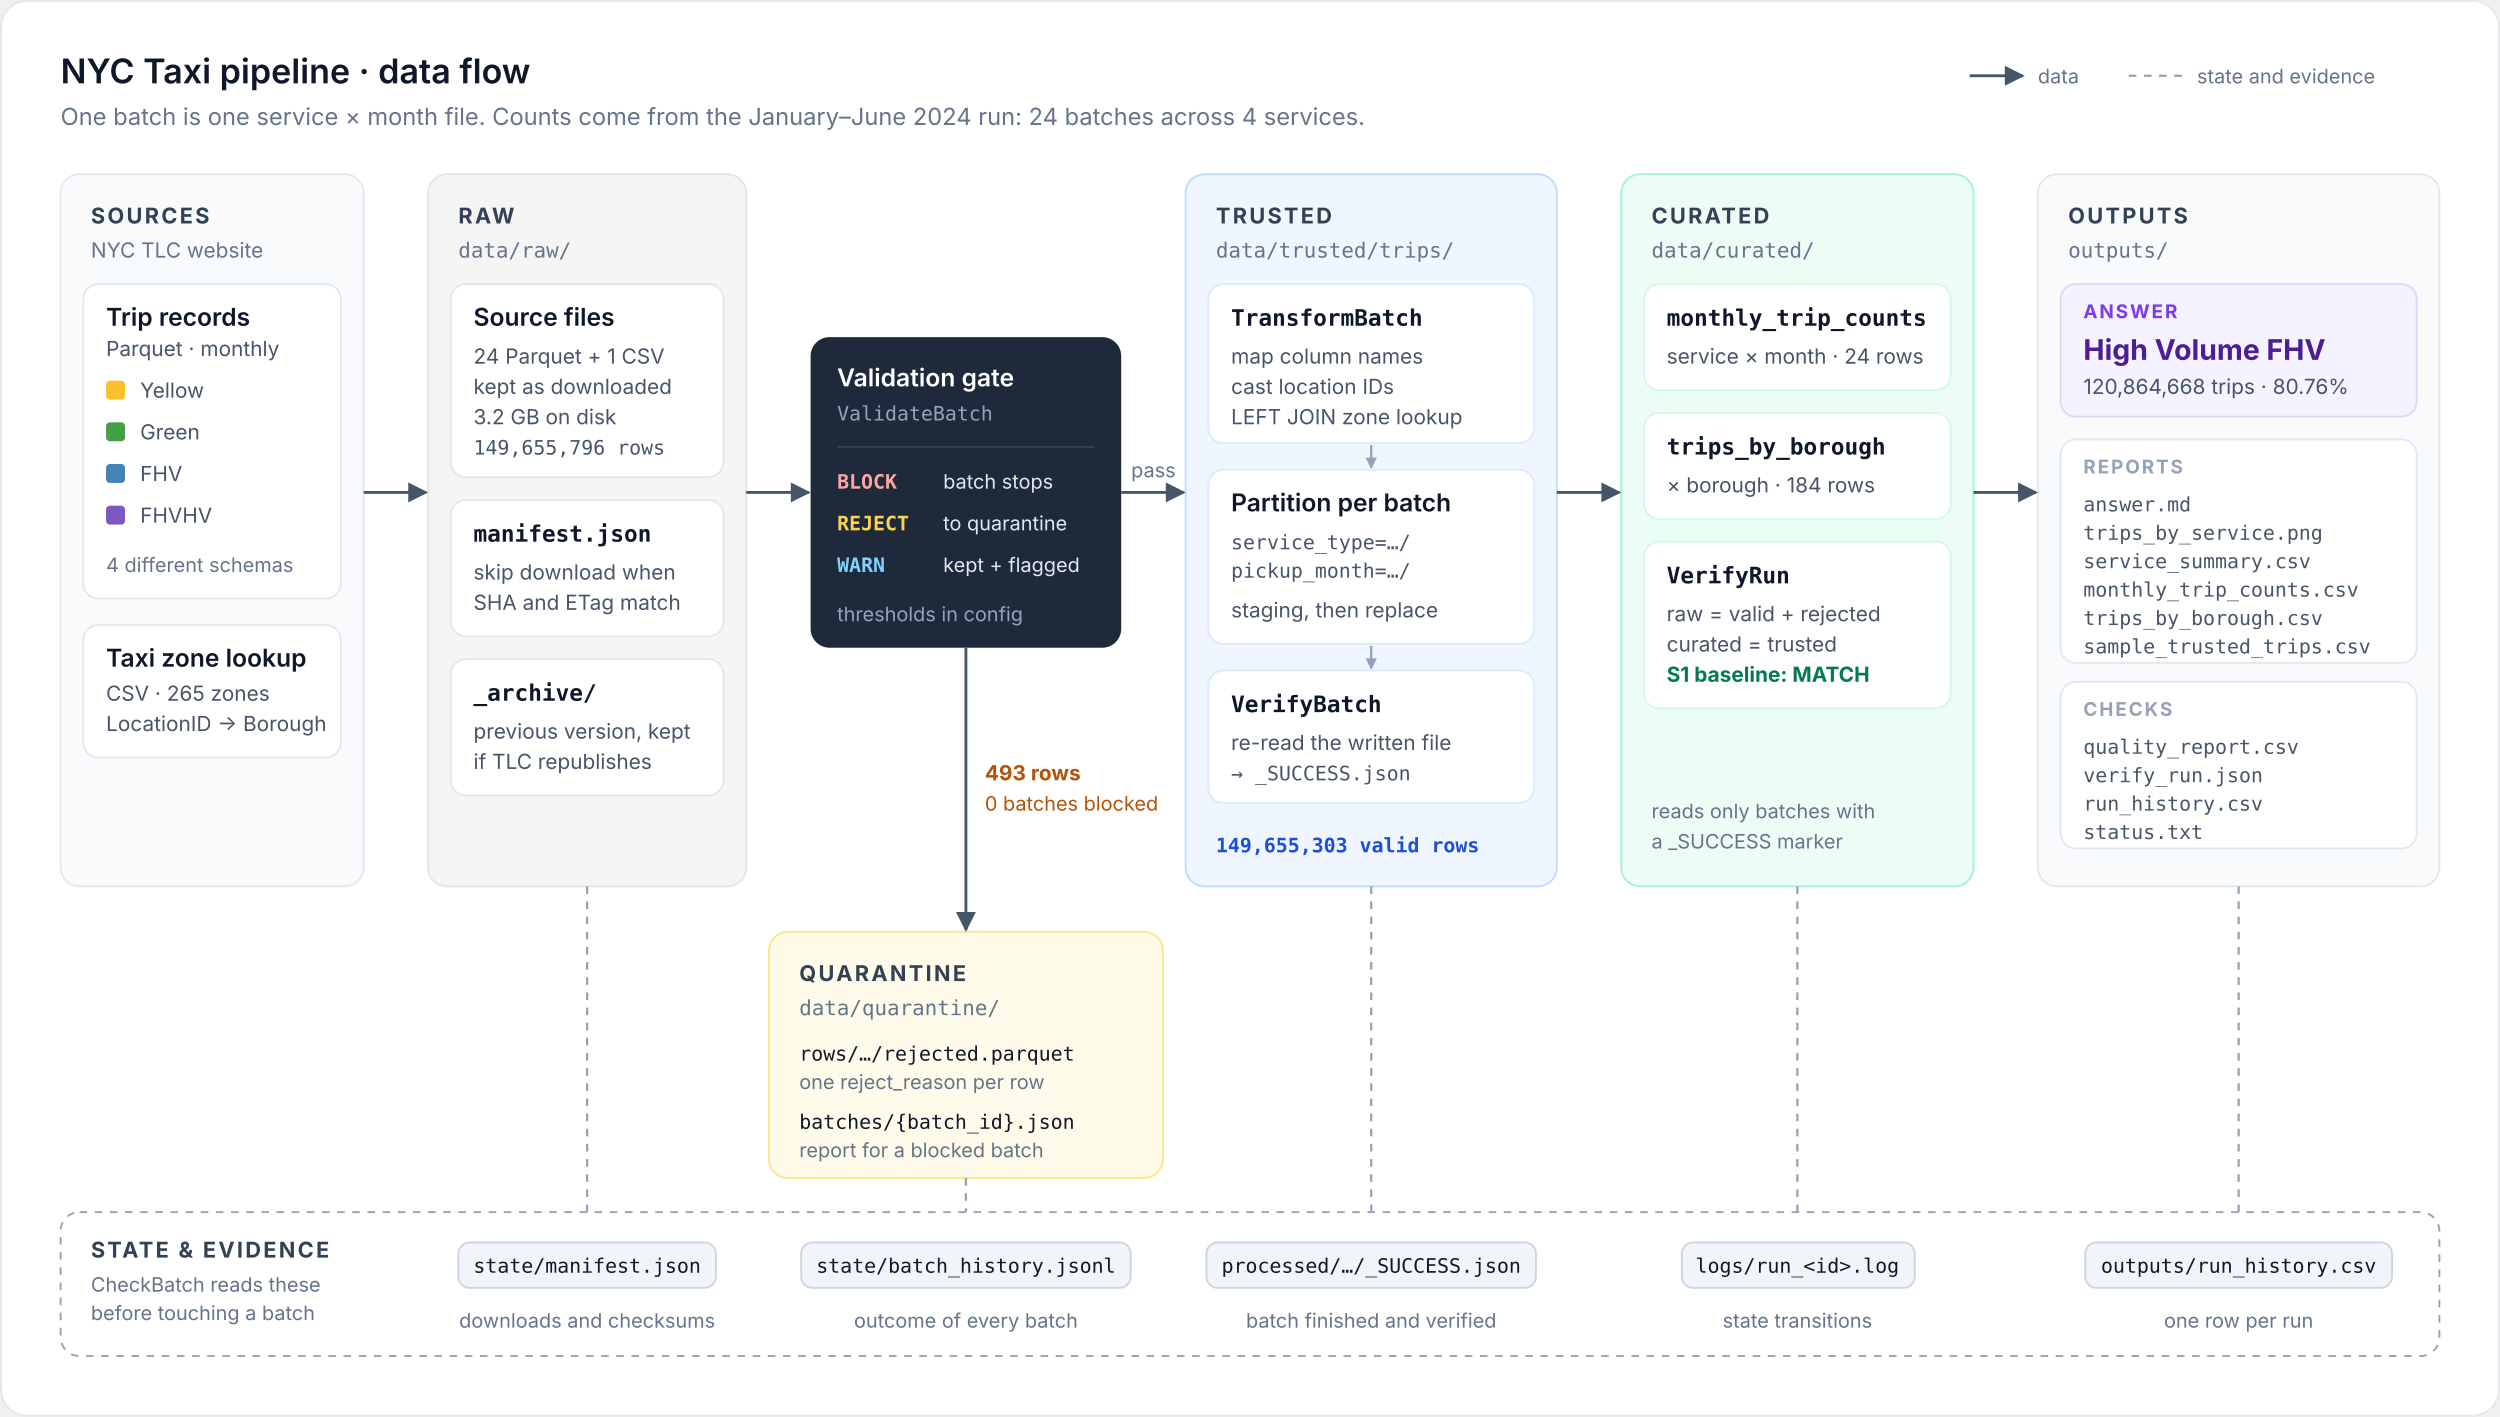
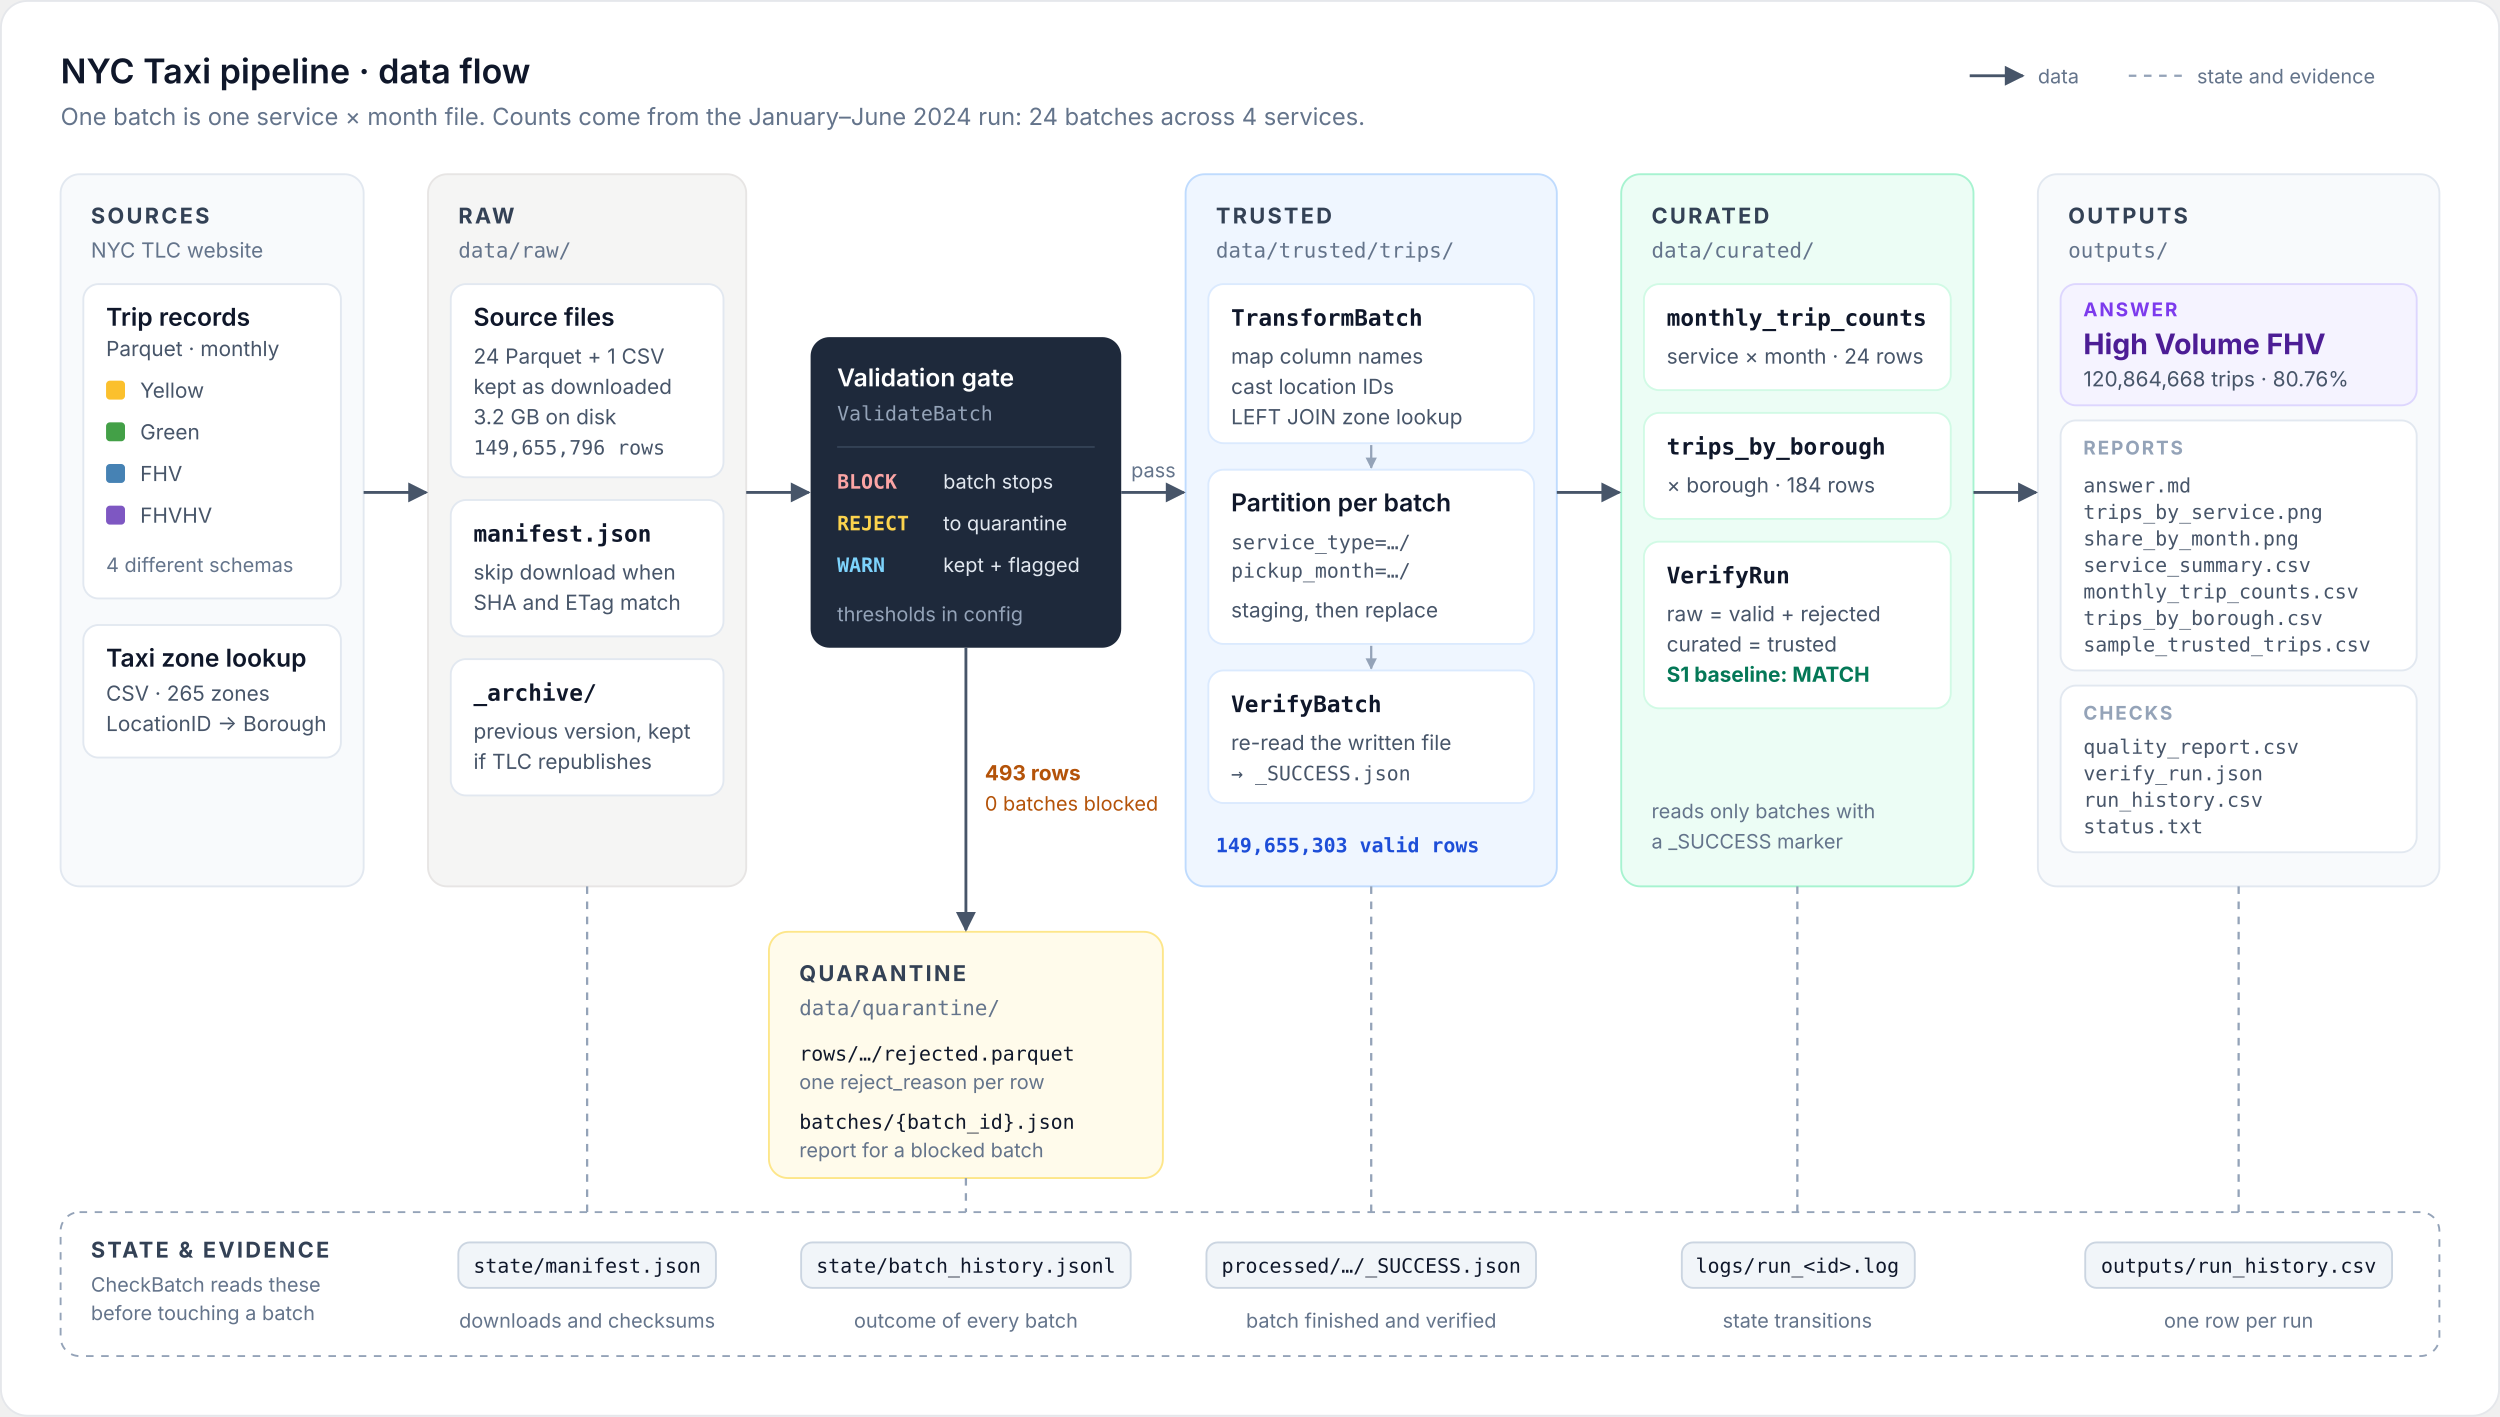
<svg xmlns="http://www.w3.org/2000/svg" width="1320" height="748" viewBox="0 0 1320 748" role="img" aria-labelledby="title desc">
  <defs>
    <style>
      text { font-family: -apple-system, BlinkMacSystemFont, "Segoe UI", Inter, Helvetica, Arial, sans-serif; fill: #334155; }
      .mono { font-family: ui-monospace, SFMono-Regular, Menlo, Consolas, "DejaVu Sans Mono", monospace; }
      .h1 { font-size: 18px; font-weight: 600; fill: #0f172a; }
      .sub { font-size: 12.5px; fill: #64748b; }
      .zone { font-size: 11.5px; font-weight: 700; letter-spacing: 1.2px; }
      .path { font-size: 11px; fill: #64748b; }
      .ct { font-size: 13px; font-weight: 600; fill: #0f172a; }
      .ctm { font-size: 12px; font-weight: 600; fill: #0f172a; }
      .body { font-size: 11px; fill: #475569; }
      .bodym { font-size: 10.5px; fill: #475569; }
      .note { font-size: 10.5px; fill: #64748b; }
      .label { font-size: 10px; font-weight: 700; letter-spacing: 1px; fill: #94a3b8; }
      .card { fill: #ffffff; stroke: #e2e8f0; stroke-width: 1; }
      .flow { fill: none; stroke: #475569; stroke-width: 1.5; }
      .bus { fill: none; stroke: #94a3b8; stroke-width: 1.2; stroke-dasharray: 4 4; }
    </style>
    <marker id="arrow" viewBox="0 0 10 10" refX="9" refY="5" markerWidth="7" markerHeight="7" orient="auto-start-reverse">
      <path d="M0,0 L10,5 L0,10 z" fill="#475569" />
    </marker>
    <marker id="arrow-sm" viewBox="0 0 10 10" refX="9" refY="5" markerWidth="5" markerHeight="5" orient="auto">
      <path d="M0,0 L10,5 L0,10 z" fill="#94a3b8" />
    </marker>
  </defs>
  <rect x="0.5" y="0.5" width="1319" height="747" rx="14" fill="#ffffff" stroke="#e5e7eb" />
  <text x="32" y="44" class="h1">NYC Taxi pipeline · data flow</text>
  <text x="32" y="66" class="sub">One batch is one service × month file. Counts come from the January–June 2024 run: 24 batches across 4 services.</text>
  <line x1="1040" y1="40" x2="1068" y2="40" class="flow" marker-end="url(#arrow)" />
  <text x="1076" y="44" class="note">data</text>
  <line x1="1124" y1="40" x2="1152" y2="40" class="bus" />
  <text x="1160" y="44" class="note">state and evidence</text>
  <rect x="32" y="92" width="160" height="376" rx="10" fill="#f8fafc" stroke="#e2e8f0" />
  <text x="48" y="118" class="zone" fill="#475569">SOURCES</text>
  <text x="48" y="136" class="path">NYC TLC website</text>
  <rect x="44" y="150" width="136" height="166" rx="8" class="card" />
  <text x="56" y="172" class="ct">Trip records</text>
  <text x="56" y="188" class="body">Parquet · monthly</text>
  <rect x="56" y="201" width="10" height="10" rx="2" fill="#fbc02d" />
  <text x="74" y="210" class="body">Yellow</text>
  <rect x="56" y="223" width="10" height="10" rx="2" fill="#43a047" />
  <text x="74" y="232" class="body">Green</text>
  <rect x="56" y="245" width="10" height="10" rx="2" fill="#4682b4" />
  <text x="74" y="254" class="body">FHV</text>
  <rect x="56" y="267" width="10" height="10" rx="2" fill="#7e57c2" />
  <text x="74" y="276" class="body">FHVHV</text>
  <text x="56" y="302" class="note">4 different schemas</text>
  <rect x="44" y="330" width="136" height="70" rx="8" class="card" />
  <text x="56" y="352" class="ct">Taxi zone lookup</text>
  <text x="56" y="370" class="body">CSV · 265 zones</text>
  <text x="56" y="386" class="body">LocationID → Borough</text>
  <rect x="226" y="92" width="168" height="376" rx="10" fill="#f5f5f4" stroke="#e7e5e4" />
  <text x="242" y="118" class="zone" fill="#57534e">RAW</text>
  <text x="242" y="136" class="path mono">data/raw/</text>
  <rect x="238" y="150" width="144" height="102" rx="8" class="card" />
  <text x="250" y="172" class="ct">Source files</text>
  <text x="250" y="192" class="body">24 Parquet + 1 CSV</text>
  <text x="250" y="208" class="body">kept as downloaded</text>
  <text x="250" y="224" class="body">3.2 GB on disk</text>
  <text x="250" y="240" class="bodym mono">149,655,796 rows</text>
  <rect x="238" y="264" width="144" height="72" rx="8" class="card" />
  <text x="250" y="286" class="ctm mono">manifest.json</text>
  <text x="250" y="306" class="body">skip download when</text>
  <text x="250" y="322" class="body">SHA and ETag match</text>
  <rect x="238" y="348" width="144" height="72" rx="8" class="card" />
  <text x="250" y="370" class="ctm mono">_archive/</text>
  <text x="250" y="390" class="body">previous version, kept</text>
  <text x="250" y="406" class="body">if TLC republishes</text>
  <rect x="428" y="178" width="164" height="164" rx="10" fill="#1e293b" />
  <text x="442" y="204" class="ct" style="fill:#ffffff">Validation gate</text>
  <text x="442" y="222" class="bodym mono" style="fill:#94a3b8">ValidateBatch</text>
  <line x1="442" y1="236" x2="578" y2="236" stroke="#334155" />
  <text x="442" y="258" class="bodym mono" style="fill:#fca5a5;font-weight:700">BLOCK</text>
  <text x="498" y="258" class="bodym" style="fill:#e2e8f0">batch stops</text>
  <text x="442" y="280" class="bodym mono" style="fill:#fcd34d;font-weight:700">REJECT</text>
  <text x="498" y="280" class="bodym" style="fill:#e2e8f0">to quarantine</text>
  <text x="442" y="302" class="bodym mono" style="fill:#7dd3fc;font-weight:700">WARN</text>
  <text x="498" y="302" class="bodym" style="fill:#e2e8f0">kept + flagged</text>
  <text x="442" y="328" class="note" style="fill:#94a3b8">thresholds in config</text>
  <rect x="406" y="492" width="208" height="130" rx="10" fill="#fffbeb" stroke="#fde68a" />
  <text x="422" y="518" class="zone" fill="#b45309">QUARANTINE</text>
  <text x="422" y="536" class="path mono">data/quarantine/</text>
  <text x="422" y="560" class="bodym mono" style="fill:#0f172a">rows/…/rejected.parquet</text>
  <text x="422" y="575" class="note">one reject_reason per row</text>
  <text x="422" y="596" class="bodym mono" style="fill:#0f172a">batches/{batch_id}.json</text>
  <text x="422" y="611" class="note">report for a blocked batch</text>
  <rect x="626" y="92" width="196" height="376" rx="10" fill="#eff6ff" stroke="#bfdbfe" />
  <text x="642" y="118" class="zone" fill="#1d4ed8">TRUSTED</text>
  <text x="642" y="136" class="path mono">data/trusted/trips/</text>
  <rect x="638" y="150" width="172" height="84" rx="8" class="card" style="stroke:#dbeafe" />
  <text x="650" y="172" class="ctm mono">TransformBatch</text>
  <text x="650" y="192" class="body">map column names</text>
  <text x="650" y="208" class="body">cast location IDs</text>
  <text x="650" y="224" class="body">LEFT JOIN zone lookup</text>
  <line x1="724" y1="235" x2="724" y2="247" stroke="#94a3b8" stroke-width="1.2" marker-end="url(#arrow-sm)" />
  <rect x="638" y="248" width="172" height="92" rx="8" class="card" style="stroke:#dbeafe" />
  <text x="650" y="270" class="ct">Partition per batch</text>
  <text x="650" y="290" class="bodym mono">service_type=…/</text>
  <text x="650" y="305" class="bodym mono">pickup_month=…/</text>
  <text x="650" y="326" class="body">staging, then replace</text>
  <line x1="724" y1="341" x2="724" y2="353" stroke="#94a3b8" stroke-width="1.2" marker-end="url(#arrow-sm)" />
  <rect x="638" y="354" width="172" height="70" rx="8" class="card" style="stroke:#dbeafe" />
  <text x="650" y="376" class="ctm mono">VerifyBatch</text>
  <text x="650" y="396" class="body">re-read the written file</text>
  <text x="650" y="412" class="bodym mono">→ _SUCCESS.json</text>
  <text x="642" y="450" class="bodym mono" style="fill:#1d4ed8;font-weight:600">149,655,303 valid rows</text>
  <rect x="856" y="92" width="186" height="376" rx="10" fill="#ecfdf5" stroke="#a7f3d0" />
  <text x="872" y="118" class="zone" fill="#047857">CURATED</text>
  <text x="872" y="136" class="path mono">data/curated/</text>
  <rect x="868" y="150" width="162" height="56" rx="8" class="card" style="stroke:#d1fae5" />
  <text x="880" y="172" class="ctm mono">monthly_trip_counts</text>
  <text x="880" y="192" class="body">service × month · 24 rows</text>
  <rect x="868" y="218" width="162" height="56" rx="8" class="card" style="stroke:#d1fae5" />
  <text x="880" y="240" class="ctm mono">trips_by_borough</text>
  <text x="880" y="260" class="body">× borough · 184 rows</text>
  <rect x="868" y="286" width="162" height="88" rx="8" class="card" style="stroke:#d1fae5" />
  <text x="880" y="308" class="ctm mono">VerifyRun</text>
  <text x="880" y="328" class="body">raw = valid + rejected</text>
  <text x="880" y="344" class="body">curated = trusted</text>
  <text x="880" y="360" class="body" style="fill:#047857;font-weight:700">S1 baseline: MATCH</text>
  <text x="872" y="432" class="note">reads only batches with</text>
  <text x="872" y="448" class="note">a _SUCCESS marker</text>
  <rect x="1076" y="92" width="212" height="376" rx="10" fill="#f8fafc" stroke="#e2e8f0" />
  <text x="1092" y="118" class="zone" fill="#475569">OUTPUTS</text>
  <text x="1092" y="136" class="path mono">outputs/</text>
-   <rect x="1088" y="150" width="188" height="70" rx="8" fill="#f5f3ff" stroke="#ddd6fe" />
-   <text x="1100" y="168" class="label" style="fill:#7c3aed">ANSWER</text>
-   <text x="1100" y="190" style="font-size:15px;font-weight:700;fill:#4c1d95">High Volume FHV</text>
-   <text x="1100" y="208" class="body">120,864,668 trips · 80.76%</text>
-   <rect x="1088" y="232" width="188" height="118" rx="8" class="card" />
-   <text x="1100" y="250" class="label">REPORTS</text>
-   <text x="1100" y="270" class="bodym mono">answer.md</text>
-   <text x="1100" y="285" class="bodym mono">trips_by_service.png</text>
-   <text x="1100" y="300" class="bodym mono">service_summary.csv</text>
-   <text x="1100" y="315" class="bodym mono">monthly_trip_counts.csv</text>
+   <rect x="1088" y="150" width="188" height="64" rx="8" fill="#f5f3ff" stroke="#ddd6fe" />
+   <text x="1100" y="167" class="label" style="fill:#7c3aed">ANSWER</text>
+   <text x="1100" y="187" style="font-size:15px;font-weight:700;fill:#4c1d95">High Volume FHV</text>
+   <text x="1100" y="204" class="body">120,864,668 trips · 80.76%</text>
+   <rect x="1088" y="222" width="188" height="132" rx="8" class="card" />
+   <text x="1100" y="240" class="label">REPORTS</text>
+   <text x="1100" y="260" class="bodym mono">answer.md</text>
+   <text x="1100" y="274" class="bodym mono">trips_by_service.png</text>
+   <text x="1100" y="288" class="bodym mono">share_by_month.png</text>
+   <text x="1100" y="302" class="bodym mono">service_summary.csv</text>
+   <text x="1100" y="316" class="bodym mono">monthly_trip_counts.csv</text>
  <text x="1100" y="330" class="bodym mono">trips_by_borough.csv</text>
-   <text x="1100" y="345" class="bodym mono">sample_trusted_trips.csv</text>
-   <rect x="1088" y="360" width="188" height="88" rx="8" class="card" />
-   <text x="1100" y="378" class="label">CHECKS</text>
+   <text x="1100" y="344" class="bodym mono">sample_trusted_trips.csv</text>
+   <rect x="1088" y="362" width="188" height="88" rx="8" class="card" />
+   <text x="1100" y="380" class="label">CHECKS</text>
  <text x="1100" y="398" class="bodym mono">quality_report.csv</text>
-   <text x="1100" y="413" class="bodym mono">verify_run.json</text>
-   <text x="1100" y="428" class="bodym mono">run_history.csv</text>
-   <text x="1100" y="443" class="bodym mono">status.txt</text>
+   <text x="1100" y="412" class="bodym mono">verify_run.json</text>
+   <text x="1100" y="426" class="bodym mono">run_history.csv</text>
+   <text x="1100" y="440" class="bodym mono">status.txt</text>
  <line x1="192" y1="260" x2="225" y2="260" class="flow" marker-end="url(#arrow)" />
  <line x1="394" y1="260" x2="427" y2="260" class="flow" marker-end="url(#arrow)" />
  <line x1="592" y1="260" x2="625" y2="260" class="flow" marker-end="url(#arrow)" />
  <text x="609" y="252" class="note" text-anchor="middle">pass</text>
  <line x1="822" y1="260" x2="855" y2="260" class="flow" marker-end="url(#arrow)" />
  <line x1="1042" y1="260" x2="1075" y2="260" class="flow" marker-end="url(#arrow)" />
  <line x1="510" y1="342" x2="510" y2="491" class="flow" marker-end="url(#arrow)" />
  <text x="520" y="412" style="font-size:11px;font-weight:700;fill:#b45309">493 rows</text>
  <text x="520" y="428" class="note" style="fill:#b45309">0 batches blocked</text>
  <line x1="310" y1="468" x2="310" y2="656" class="bus" />
  <line x1="510" y1="622" x2="510" y2="656" class="bus" />
  <line x1="724" y1="468" x2="724" y2="656" class="bus" />
  <line x1="949" y1="468" x2="949" y2="656" class="bus" />
  <line x1="1182" y1="468" x2="1182" y2="656" class="bus" />
  <rect x="32" y="640" width="1256" height="76" rx="10" fill="#ffffff" stroke="#94a3b8" stroke-dasharray="4 4" />
  <text x="48" y="664" class="zone" fill="#475569">STATE &amp; EVIDENCE</text>
  <text x="48" y="682" class="note">CheckBatch reads these</text>
  <text x="48" y="697" class="note">before touching a batch</text>
  <rect x="242" y="656" width="136" height="24" rx="6" fill="#f1f5f9" stroke="#cbd5e1" />
  <text x="310" y="672" class="bodym mono" text-anchor="middle" style="fill:#0f172a">state/manifest.json</text>
  <text x="310" y="701" class="note" text-anchor="middle">downloads and checksums</text>
  <rect x="423" y="656" width="174" height="24" rx="6" fill="#f1f5f9" stroke="#cbd5e1" />
  <text x="510" y="672" class="bodym mono" text-anchor="middle" style="fill:#0f172a">state/batch_history.jsonl</text>
  <text x="510" y="701" class="note" text-anchor="middle">outcome of every batch</text>
  <rect x="637" y="656" width="174" height="24" rx="6" fill="#f1f5f9" stroke="#cbd5e1" />
  <text x="724" y="672" class="bodym mono" text-anchor="middle" style="fill:#0f172a">processed/…/_SUCCESS.json</text>
  <text x="724" y="701" class="note" text-anchor="middle">batch finished and verified</text>
  <rect x="888" y="656" width="123" height="24" rx="6" fill="#f1f5f9" stroke="#cbd5e1" />
  <text x="949" y="672" class="bodym mono" text-anchor="middle" style="fill:#0f172a">logs/run_&lt;id&gt;.log</text>
  <text x="949" y="701" class="note" text-anchor="middle">state transitions</text>
  <rect x="1101" y="656" width="162" height="24" rx="6" fill="#f1f5f9" stroke="#cbd5e1" />
  <text x="1182" y="672" class="bodym mono" text-anchor="middle" style="fill:#0f172a">outputs/run_history.csv</text>
  <text x="1182" y="701" class="note" text-anchor="middle">one row per run</text>
</svg>
